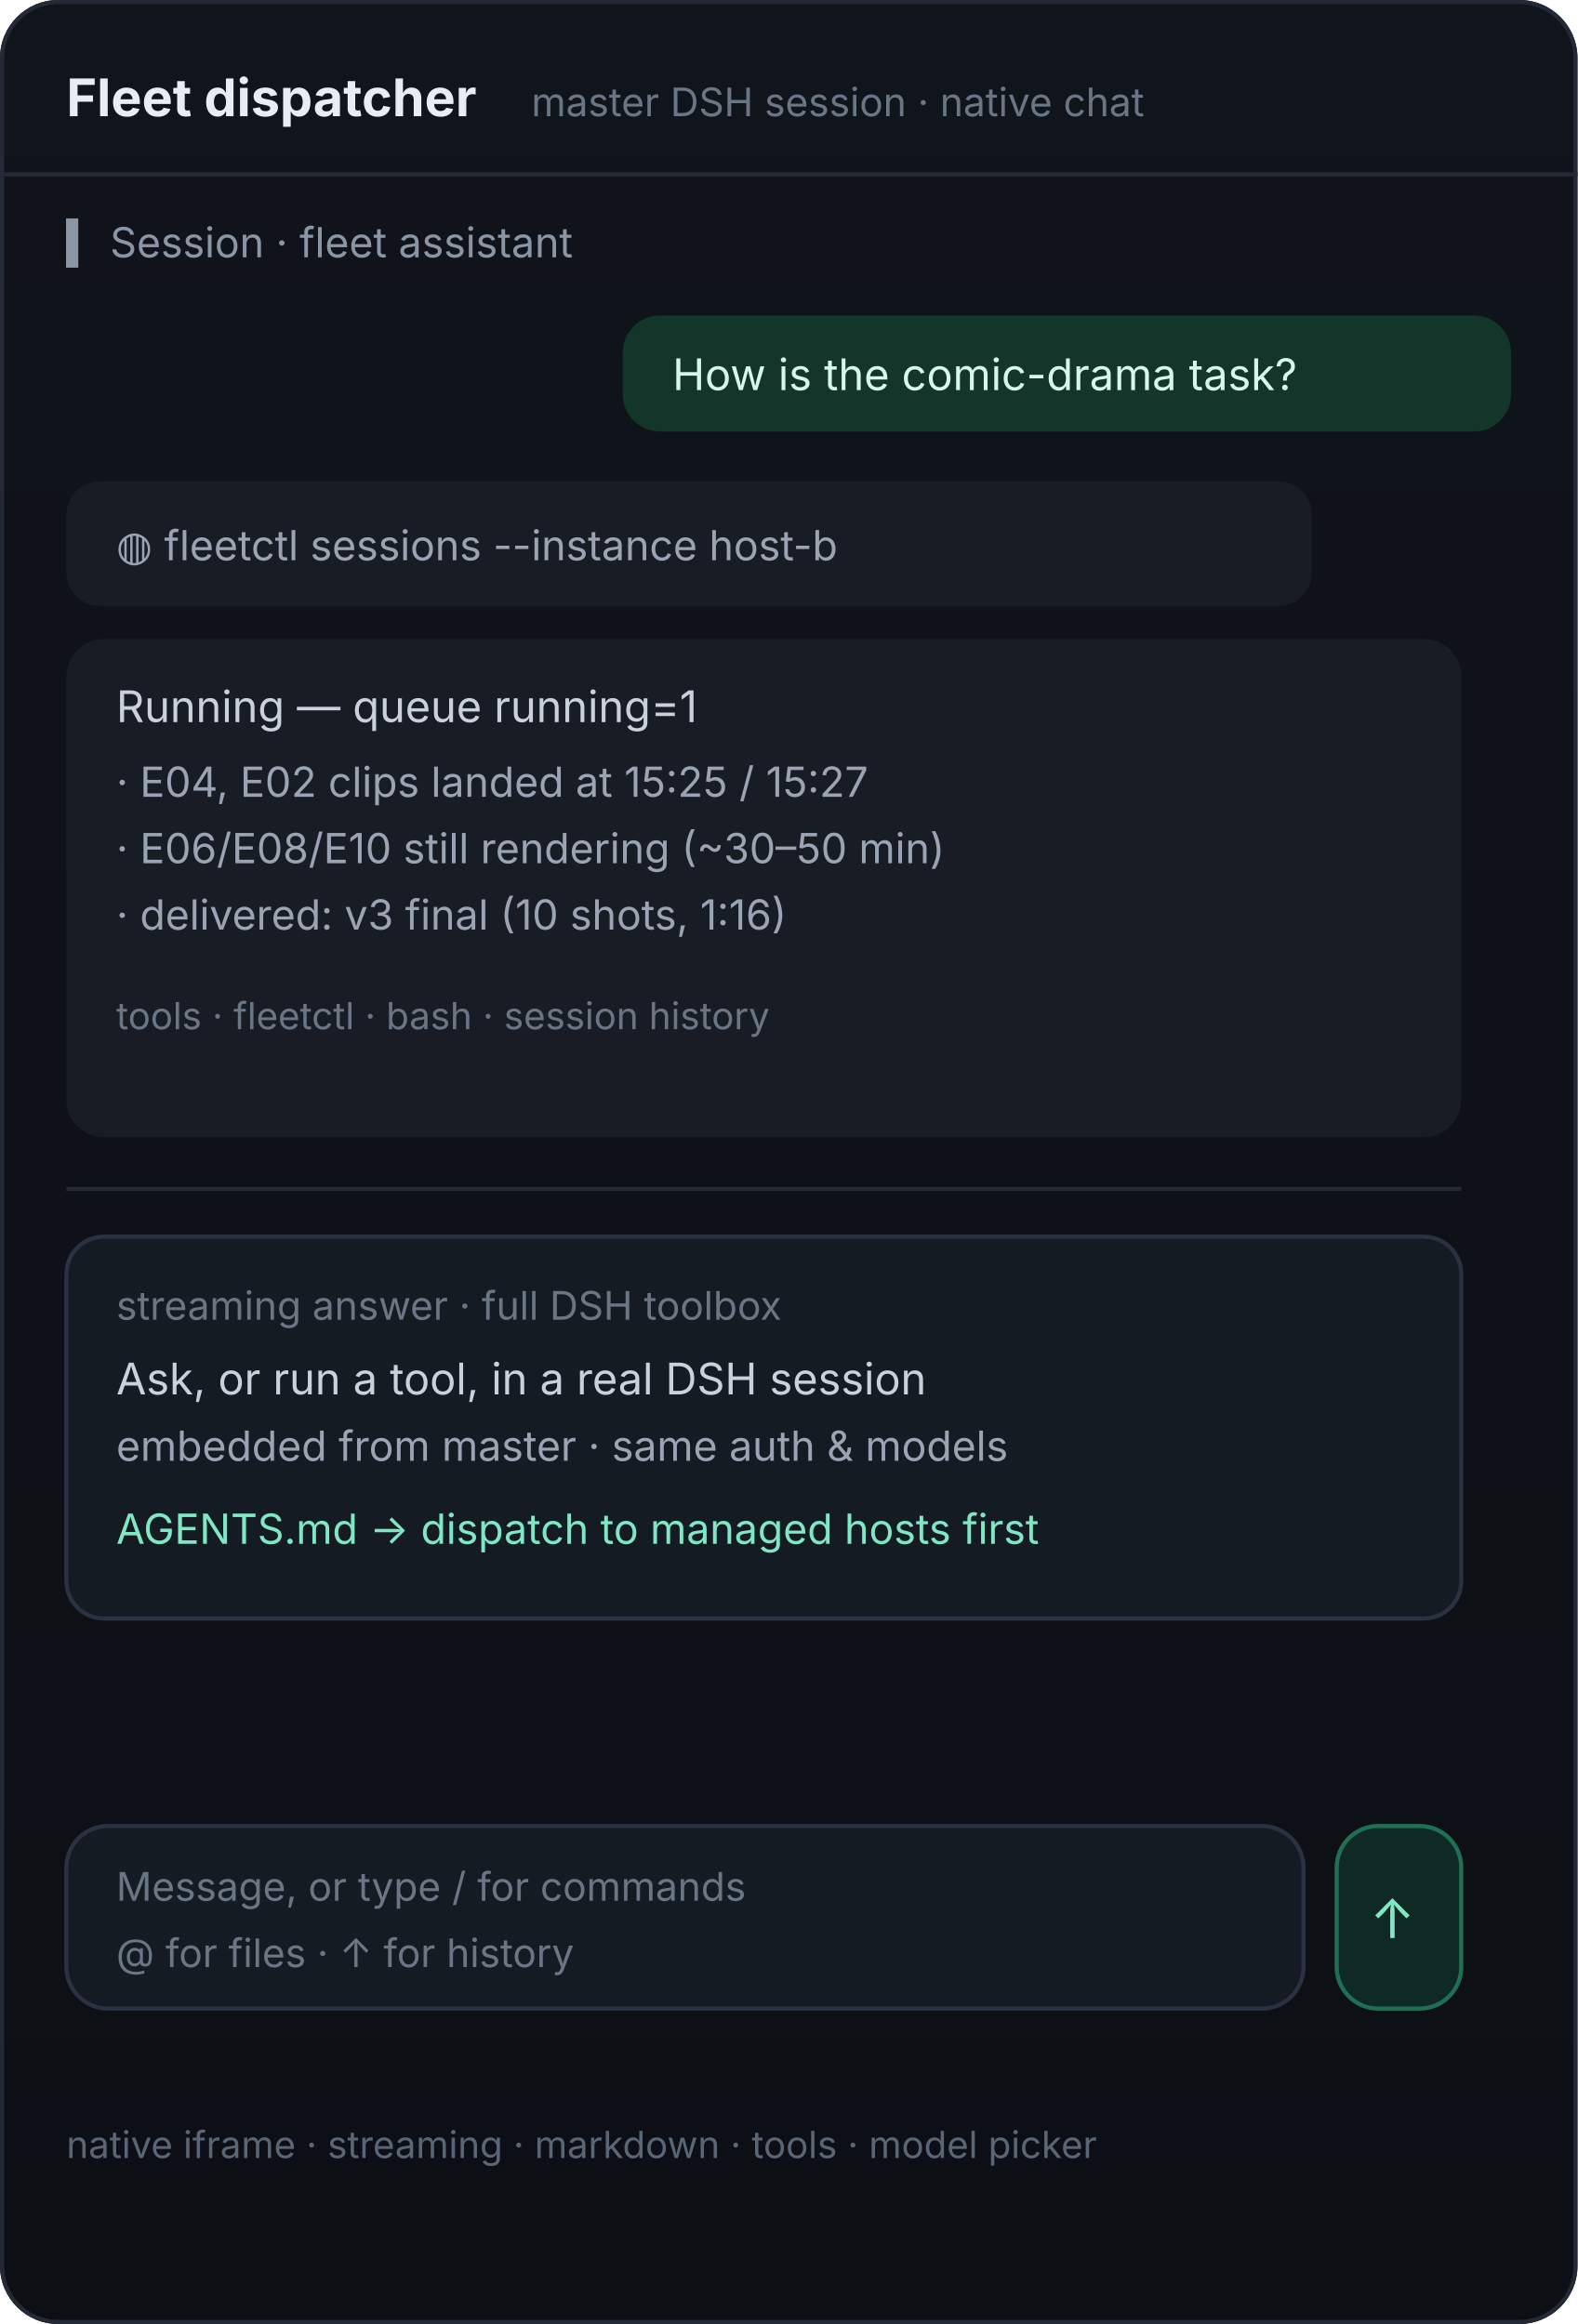
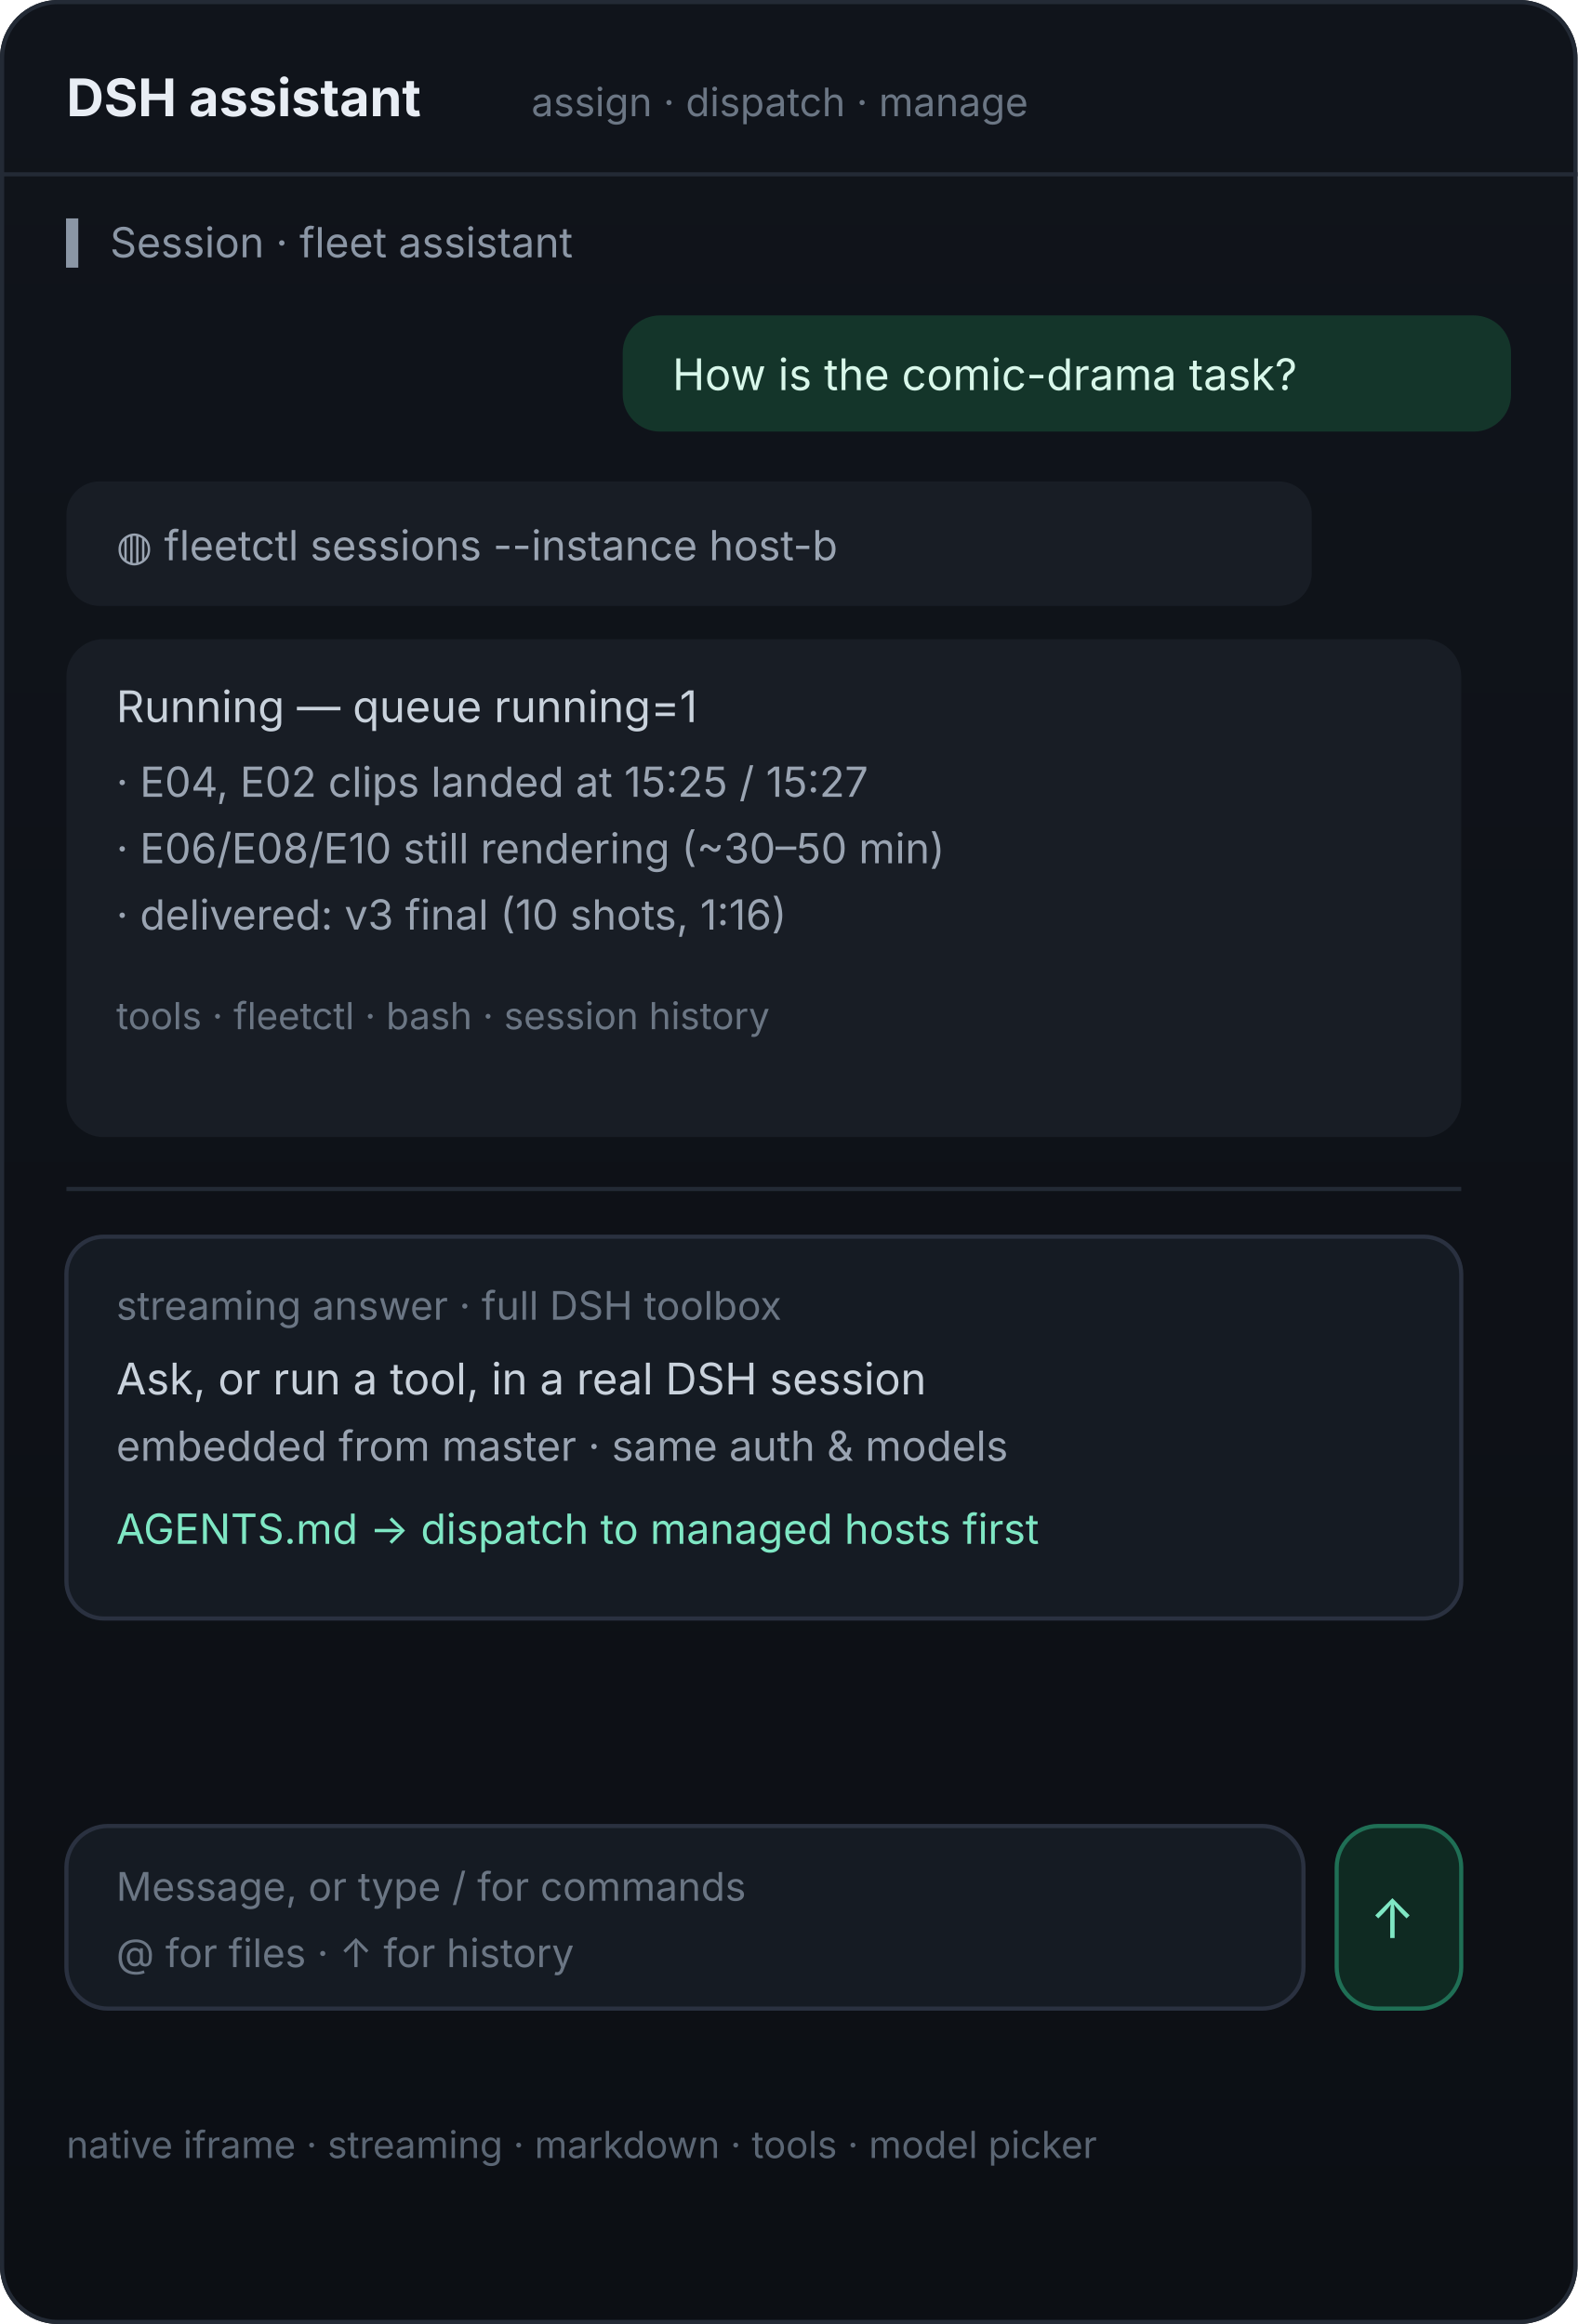
<svg xmlns="http://www.w3.org/2000/svg" width="380" height="560" viewBox="0 0 380 560" role="img" aria-label="dsh-fleet native assistant">
  <defs>
    <linearGradient id="nabg" x1="0" y1="0" x2="0" y2="1">
      <stop offset="0" stop-color="#10141b" />
      <stop offset="1" stop-color="#0c0f14" />
    </linearGradient>
  </defs>
  <rect width="380" height="560" rx="14" fill="url(#nabg)" />
  <rect x="0.5" y="0.5" width="379" height="559" rx="13.5" fill="none" stroke="#232a35" />
  <g font-family="-apple-system, BlinkMacSystemFont, 'Segoe UI', 'PingFang SC', sans-serif">
-     <text x="16" y="28" fill="#e8edf4" font-size="12.5" font-weight="700">Fleet dispatcher</text>
-     <text x="128" y="28" fill="#6b7684" font-size="9.5">master DSH session · native chat</text>
+     <text x="16" y="28" fill="#e8edf4" font-size="12.5" font-weight="700">DSH assistant</text>
+     <text x="128" y="28" fill="#6b7684" font-size="9.5">assign · dispatch · manage</text>
    <line x1="0" y1="42" x2="380" y2="42" stroke="#232a35" />
    <text x="16" y="62" fill="#8b96a5" font-size="10">▍ Session · fleet assistant</text>
    <rect x="150" y="76" width="214" height="28" rx="9" fill="#14352a" />
    <text x="162" y="94" fill="#d8f7ea" font-size="10.5">How is the comic-drama task?</text>
    <rect x="16" y="116" width="300" height="30" rx="8" fill="#181d25" />
    <text x="28" y="135" fill="#9aa4b2" font-size="10">◍ fleetctl sessions --instance host-b</text>
    <rect x="16" y="154" width="336" height="120" rx="9" fill="#181d25" />
    <text x="28" y="174" fill="#c9d2dc" font-size="10.5">Running — queue running=1</text>
    <text x="28" y="192" fill="#9aa4b2" font-size="10">· E04, E02 clips landed at 15:25 / 15:27</text>
    <text x="28" y="208" fill="#9aa4b2" font-size="10">· E06/E08/E10 still rendering (~30–50 min)</text>
    <text x="28" y="224" fill="#9aa4b2" font-size="10">· delivered: v3 final (10 shots, 1:16)</text>
    <text x="28" y="248" fill="#6b7684" font-size="9">tools · fleetctl · bash · session history</text>
    <rect x="16" y="286" width="336" height="1" fill="#232a35" />
    <rect x="16" y="298" width="336" height="92" rx="9" fill="#151b23" stroke="#2a3140" />
    <text x="28" y="318" fill="#6b7684" font-size="9.5">streaming answer · full DSH toolbox</text>
    <text x="28" y="336" fill="#c9d2dc" font-size="10.5">Ask, or run a tool, in a real DSH session</text>
    <text x="28" y="352" fill="#9aa4b2" font-size="10">embedded from master · same auth &amp; models</text>
    <text x="28" y="372" fill="#7fe7c4" font-size="10">AGENTS.md → dispatch to managed hosts first</text>
    <rect x="16" y="440" width="298" height="44" rx="10" fill="#151b23" stroke="#2a3140" />
    <text x="28" y="458" fill="#6b7684" font-size="9.5">Message, or type / for commands</text>
    <text x="28" y="474" fill="#6b7684" font-size="9.5">@ for files · ↑ for history</text>
    <rect x="322" y="440" width="30" height="44" rx="10" fill="#0f2a22" stroke="#1f6f55" />
    <text x="330" y="467" fill="#7fe7c4" font-size="13">↑</text>
    <text x="16" y="520" fill="#5b6674" font-size="9">native iframe · streaming · markdown · tools · model picker</text>
  </g>
</svg>
